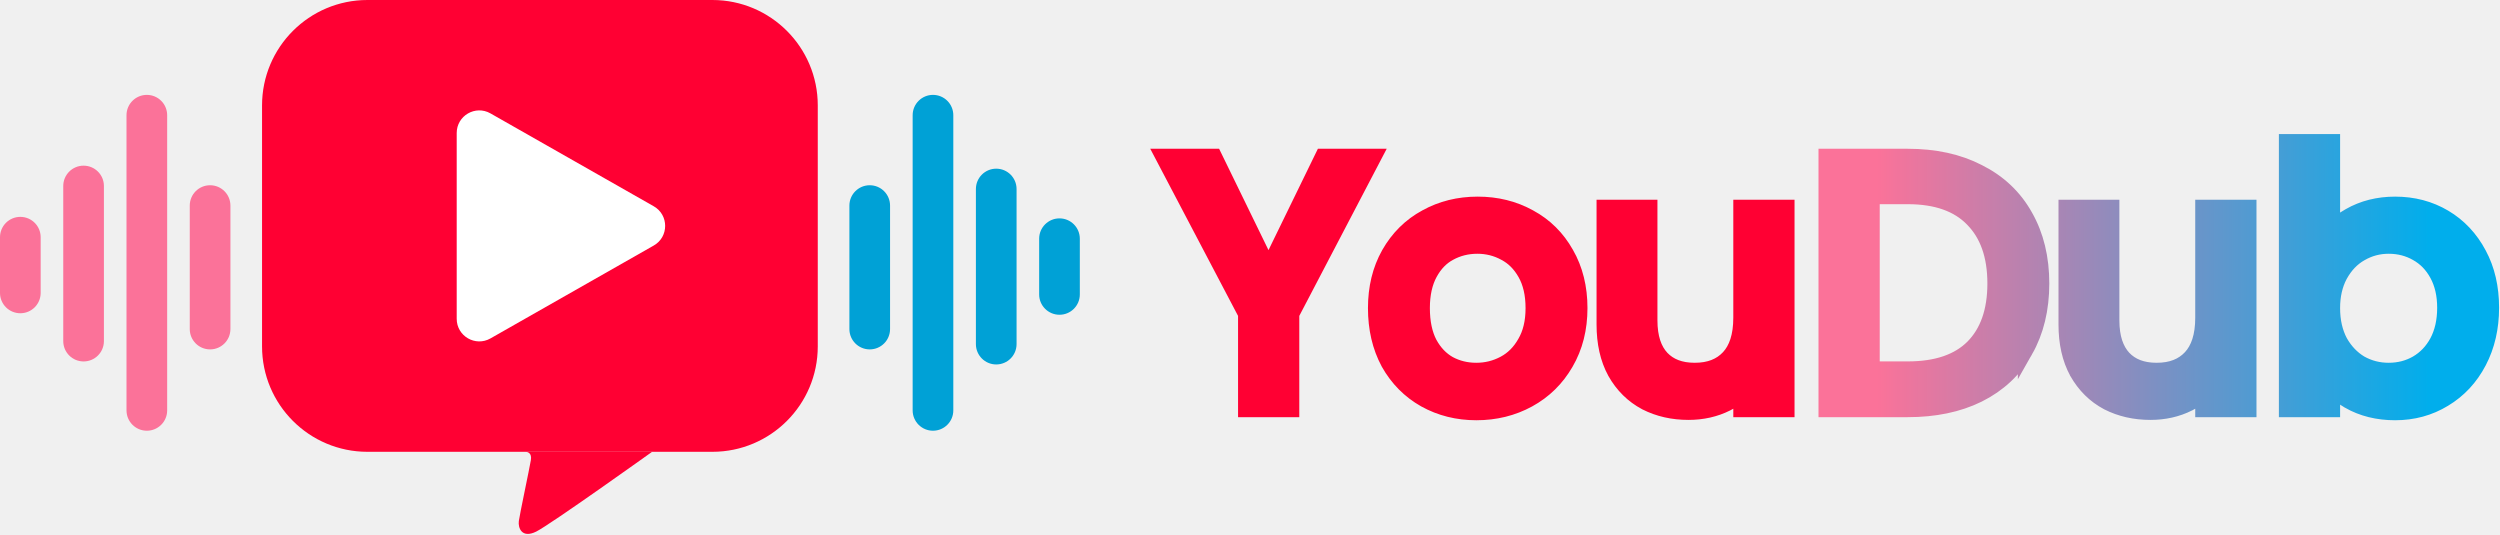
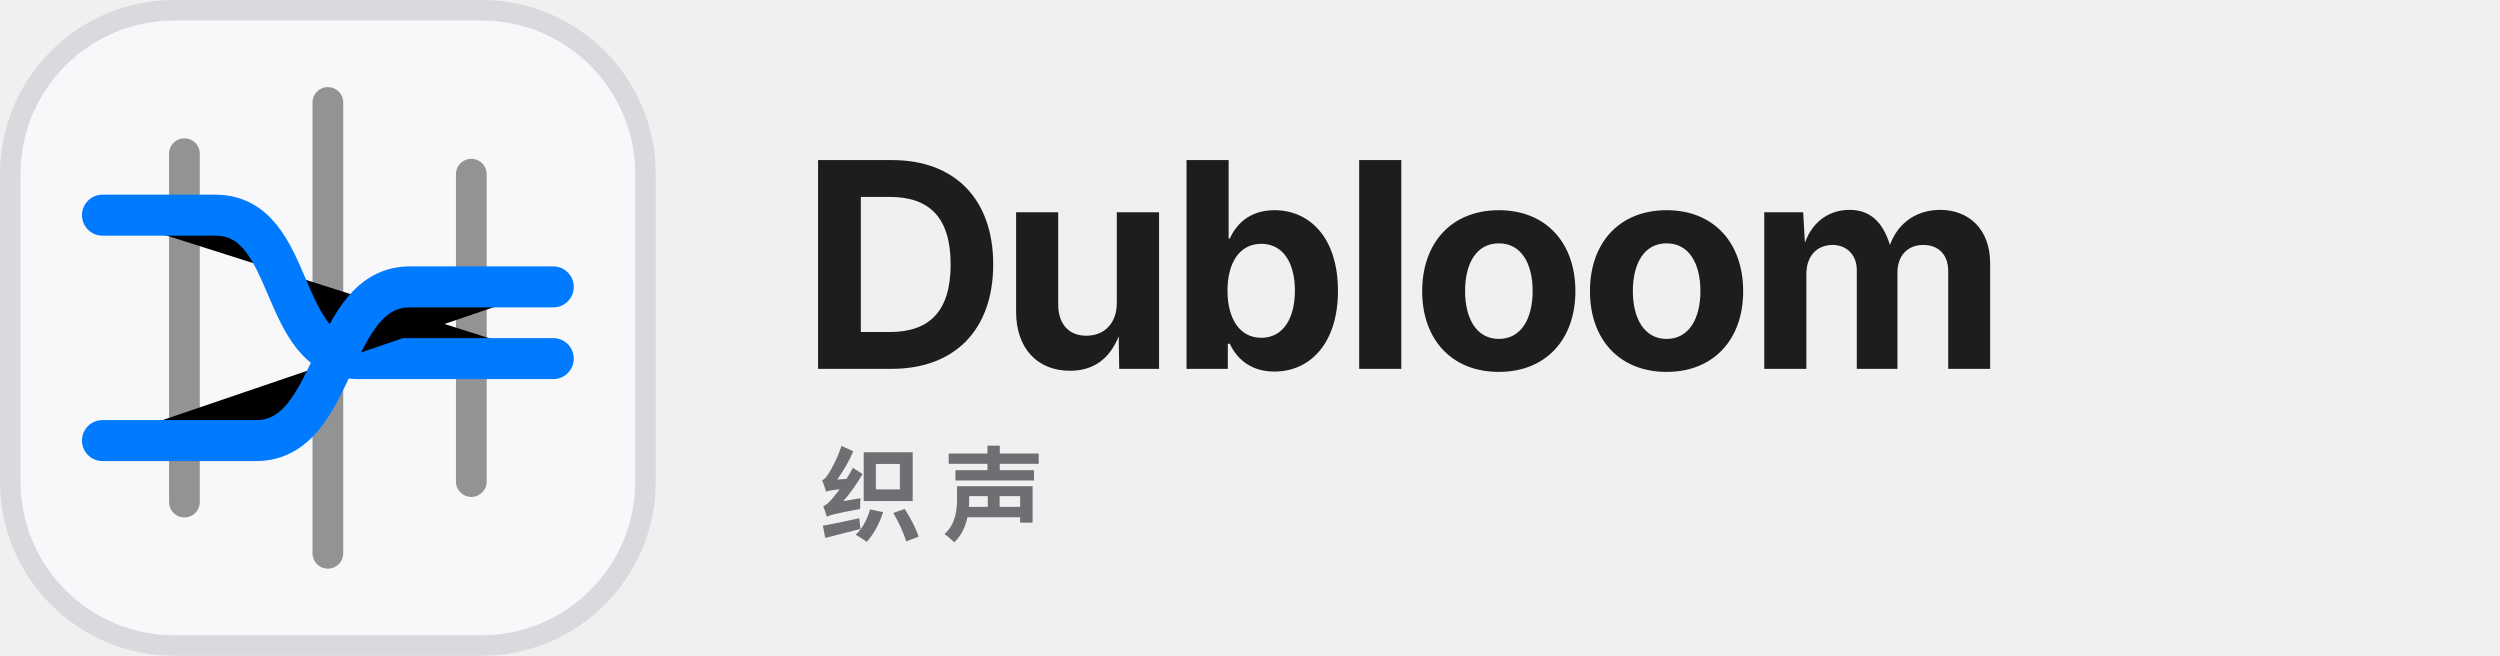
- <svg xmlns="http://www.w3.org/2000/svg" width="1660" height="355" viewBox="0 0 1660 355" fill="none">
-   <path d="M174 70C174 31.34 205.34 0 244 0H473C511.66 0 543 31.34 543 70V230C543 268.66 511.66 300 473 300H244C205.34 300 174 268.66 174 230V70Z" fill="#FF0033" />
-   <path d="M434.082 136.962C444.193 142.714 444.193 157.286 434.082 163.038L325.667 224.715C315.668 230.404 303.25 223.182 303.25 211.678V88.322C303.25 76.818 315.668 69.596 325.667 75.285L434.082 136.962Z" fill="white" />
-   <path d="M348.5 300C348.5 300 348.73 299.977 349.081 300H433C433 300 365.25 348.453 356 353C346.482 357.679 343.904 350.5 344.5 346C345.096 341.5 351.5 311.5 352.5 305.5C353.286 300.786 350.367 300.084 349.081 300H348.5Z" fill="#FF0033" />
-   <path d="M0 157.5C0 150.044 6.044 144 13.5 144C20.956 144 27 150.044 27 157.5V194.5C27 201.956 20.956 208 13.5 208C6.044 208 0 201.956 0 194.5V157.5Z" fill="#FB7299" />
-   <path d="M690 158.5C690 151.044 696.044 145 703.5 145C710.956 145 717 151.044 717 158.5V195.5C717 202.956 710.956 209 703.5 209C696.044 209 690 202.956 690 195.5V158.5Z" fill="#00A1D6" />
-   <path d="M126 136.5C126 129.044 132.044 123 139.5 123C146.956 123 153 129.044 153 136.5V218.5C153 225.956 146.956 232 139.5 232C132.044 232 126 225.956 126 218.5V136.5Z" fill="#FB7299" />
-   <path d="M564 136.5C564 129.044 570.044 123 577.5 123C584.956 123 591 129.044 591 136.5V218.5C591 225.956 584.956 232 577.5 232C570.044 232 564 225.956 564 218.5V136.5Z" fill="#00A1D6" />
-   <path d="M84 76.5C84 69.044 90.044 63 97.5 63C104.956 63 111 69.044 111 76.5V272.5C111 279.956 104.956 286 97.5 286C90.044 286 84 279.956 84 272.5V76.5Z" fill="#FB7299" />
-   <path d="M606 76.5C606 69.044 612.044 63 619.5 63C626.956 63 633 69.044 633 76.5V272.5C633 279.956 626.956 286 619.5 286C612.044 286 606 279.956 606 272.5V76.5Z" fill="#00A1D6" />
-   <path d="M42 123.5C42 116.044 48.044 110 55.5 110C62.956 110 69 116.044 69 123.5V226.5C69 233.956 62.956 240 55.5 240C48.044 240 42 233.956 42 226.5V123.5Z" fill="#FB7299" />
-   <path d="M648 125.5C648 118.044 654.044 112 661.5 112C668.956 112 675 118.044 675 125.5V228.5C675 235.956 668.956 242 661.5 242C654.044 242 648 235.956 648 228.5V125.5Z" fill="#00A1D6" />
-   <path d="M981.205 135.561C993.786 135.561 1005.3 138.393 1015.64 144.135H1015.64C1026 149.741 1034.15 157.832 1040.04 168.301H1040.04C1046.12 178.843 1049.08 190.988 1049.08 204.575C1049.08 218.208 1046.03 230.451 1039.77 241.148C1033.72 251.605 1025.42 259.747 1014.93 265.485C1004.46 271.212 992.879 274.043 980.296 274.043C967.854 274.043 956.416 271.206 946.088 265.468L946.074 265.461L946.058 265.452C935.855 259.692 927.793 251.531 921.913 241.076L921.868 240.996C916.123 230.327 913.326 218.139 913.326 204.575C913.326 191.13 916.213 179.064 922.139 168.528L922.146 168.516L922.152 168.506C928.193 157.893 936.427 149.717 946.823 144.106C957.146 138.383 968.644 135.561 981.205 135.561ZM1095.54 137.604V212.747C1095.54 224.167 1098.41 232.234 1103.48 237.685C1108.56 243.004 1115.61 245.883 1125.27 245.883C1135.21 245.882 1142.48 242.865 1147.72 237.257C1152.92 231.686 1155.91 223.185 1155.91 210.931V137.604H1186.57V272H1155.91V261.93C1153.12 264.267 1150.02 266.306 1146.61 268.048L1146.59 268.057L1146.57 268.067C1138.86 271.925 1130.36 273.816 1121.18 273.816C1110.8 273.816 1101.31 271.702 1092.81 267.369L1092.77 267.351L1092.74 267.333C1084.13 262.775 1077.32 256.019 1072.34 247.217L1072.31 247.154C1067.42 238.231 1065.11 227.599 1065.11 215.471V137.604H1095.54ZM806.366 103.781L807.735 106.591L842.284 177.497L876.833 106.591L878.203 103.781H912.513L908.685 111.098L857.726 208.527V272H827.069V208.531L775.886 111.106L772.039 103.781H806.366ZM980.977 163.494C974.212 163.494 968.081 165.041 962.495 168.1L962.476 168.111L962.458 168.121C957.216 170.933 952.883 175.323 949.504 181.539C946.21 187.6 944.436 195.208 944.436 204.575C944.436 214.112 946.142 221.804 949.293 227.867C952.669 234.068 957.009 238.543 962.276 241.507C967.703 244.409 973.679 245.883 980.296 245.883C986.893 245.883 993.044 244.343 998.822 241.253C1004.42 238.257 1008.98 233.746 1012.49 227.539L1012.51 227.504L1012.53 227.468C1016.07 221.436 1017.97 213.883 1017.97 204.575C1017.97 195.237 1016.13 187.657 1012.72 181.611C1009.2 175.389 1004.72 170.977 999.314 168.144L999.274 168.123L999.233 168.1C993.631 165.033 987.573 163.494 980.977 163.494Z" fill="#FF0033" stroke="#FF0033" stroke-width="10" />
-   <path d="M1548.83 94.02V151.444C1552.09 148.369 1555.81 145.643 1559.96 143.262C1568.97 138.09 1579.15 135.561 1590.37 135.561C1602.39 135.561 1613.35 138.415 1623.11 144.206C1632.86 149.992 1640.52 158.17 1646.07 168.604C1651.67 178.985 1654.39 190.951 1654.39 204.348C1654.39 217.608 1651.67 229.62 1646.1 240.261C1640.56 250.86 1632.83 259.195 1622.94 265.138L1622.94 265.139C1613.18 271.093 1602.28 274.043 1590.37 274.043C1578.87 274.043 1568.53 271.526 1559.5 266.342L1559.49 266.332L1559.47 266.322C1555.51 264.006 1551.96 261.377 1548.83 258.435V272H1518.18V94.02H1548.83ZM1402.27 137.604V212.747C1402.27 224.166 1405.15 232.234 1410.21 237.685C1415.29 243.004 1422.34 245.883 1432 245.883C1441.94 245.883 1449.22 242.865 1454.45 237.256C1459.65 231.685 1462.64 223.185 1462.64 210.931V137.604H1493.3V272H1462.64V261.93C1459.86 264.267 1456.75 266.307 1453.34 268.048L1453.32 268.058L1453.31 268.067C1445.59 271.925 1437.1 273.816 1427.92 273.816C1417.54 273.816 1408.04 271.702 1399.54 267.369L1399.5 267.351L1399.47 267.332C1390.86 262.775 1384.05 256.02 1379.07 247.217L1379.05 247.186L1379.04 247.154C1374.15 238.231 1371.84 227.599 1371.84 215.471V137.604H1402.27ZM1266.74 103.781C1284.62 103.781 1300.35 107.154 1313.76 114.102H1313.76C1327.3 120.888 1337.72 130.727 1344.88 143.576H1344.88C1352.17 156.4 1355.73 171.343 1355.73 188.231C1355.73 205.137 1352.17 220.095 1344.86 232.928L1344.86 232.927C1337.68 245.634 1327.24 255.39 1313.69 262.165L1313.68 262.17L1313.67 262.176C1300.28 268.791 1284.58 272 1266.74 272H1212.48V103.781H1266.74ZM1586.05 163.494C1579.37 163.494 1573.2 165.155 1567.46 168.492L1567.44 168.5L1567.42 168.51C1561.96 171.633 1557.44 176.288 1553.9 182.673L1553.59 183.25C1550.47 189.244 1548.83 196.306 1548.83 204.575C1548.83 213.248 1550.57 220.647 1553.89 226.914C1557.42 233.13 1561.94 237.81 1567.44 241.101C1573.17 244.289 1579.35 245.883 1586.05 245.883C1592.94 245.883 1599.1 244.277 1604.65 241.113C1610.32 237.815 1614.84 233.132 1618.21 226.933C1621.53 220.673 1623.28 213.196 1623.28 204.348C1623.28 195.646 1621.53 188.324 1618.21 182.219C1614.85 176.034 1610.36 171.449 1604.73 168.308L1604.71 168.295L1604.69 168.284C1599.13 165.107 1592.95 163.494 1586.05 163.494ZM1243.14 244.975H1266.74C1286.3 244.975 1300.43 239.848 1309.95 230.338C1319.53 220.618 1324.62 206.813 1324.62 188.231C1324.62 169.502 1319.46 155.539 1309.71 145.661L1309.7 145.649L1309.69 145.636C1300.16 135.835 1286.11 130.579 1266.74 130.579H1243.14V244.975Z" fill="url(#paint0_linear_18_10)" stroke="url(#paint1_linear_18_10)" stroke-width="10" />
-   <defs>
-     <linearGradient id="paint0_linear_18_10" x1="1660" y1="187.5" x2="1200" y2="187.5" gradientUnits="userSpaceOnUse">
-       <stop offset="0.1" stop-color="#00AEEC" />
-       <stop offset="0.9" stop-color="#FB7299" />
-     </linearGradient>
-     <linearGradient id="paint1_linear_18_10" x1="1660" y1="187.5" x2="1200" y2="187.5" gradientUnits="userSpaceOnUse">
-       <stop offset="0.1" stop-color="#00AEEC" />
-       <stop offset="0.9" stop-color="#FB7299" />
-     </linearGradient>
-   </defs>
+ <svg xmlns="http://www.w3.org/2000/svg" width="244" height="64" viewBox="0 0 244 64" role="img" aria-label="Dubloom · 织声">
+   <rect x="1" y="1" width="62" height="62" rx="16" fill="#F8F8FA" stroke="#D9D9DE" stroke-width="2" />
+   <path d="M18 15v34M32 10v44M46 17v30" stroke="#1D1D1F" stroke-width="3" stroke-linecap="round" opacity=".46" />
+   <path d="M10 21h11c8 0 6 14 14 14h19" stroke="#007AFF" stroke-width="4" stroke-linecap="round" stroke-linejoin="round" />
+   <path d="M10 43h15c8 0 7-15 15-15h14" stroke="#007AFF" stroke-width="4" stroke-linecap="round" stroke-linejoin="round" />
+   <text x="78" y="36" fill="#1D1D1F" font-family="-apple-system, BlinkMacSystemFont, 'SF Pro Display', 'PingFang SC', sans-serif" font-size="28" font-weight="650" letter-spacing="-0.8">Dubloom</text>
+   <text x="80" y="52" fill="#6E6E73" font-family="-apple-system, BlinkMacSystemFont, 'SF Pro Text', 'PingFang SC', sans-serif" font-size="10" font-weight="600" letter-spacing="2">织声</text>
</svg>
